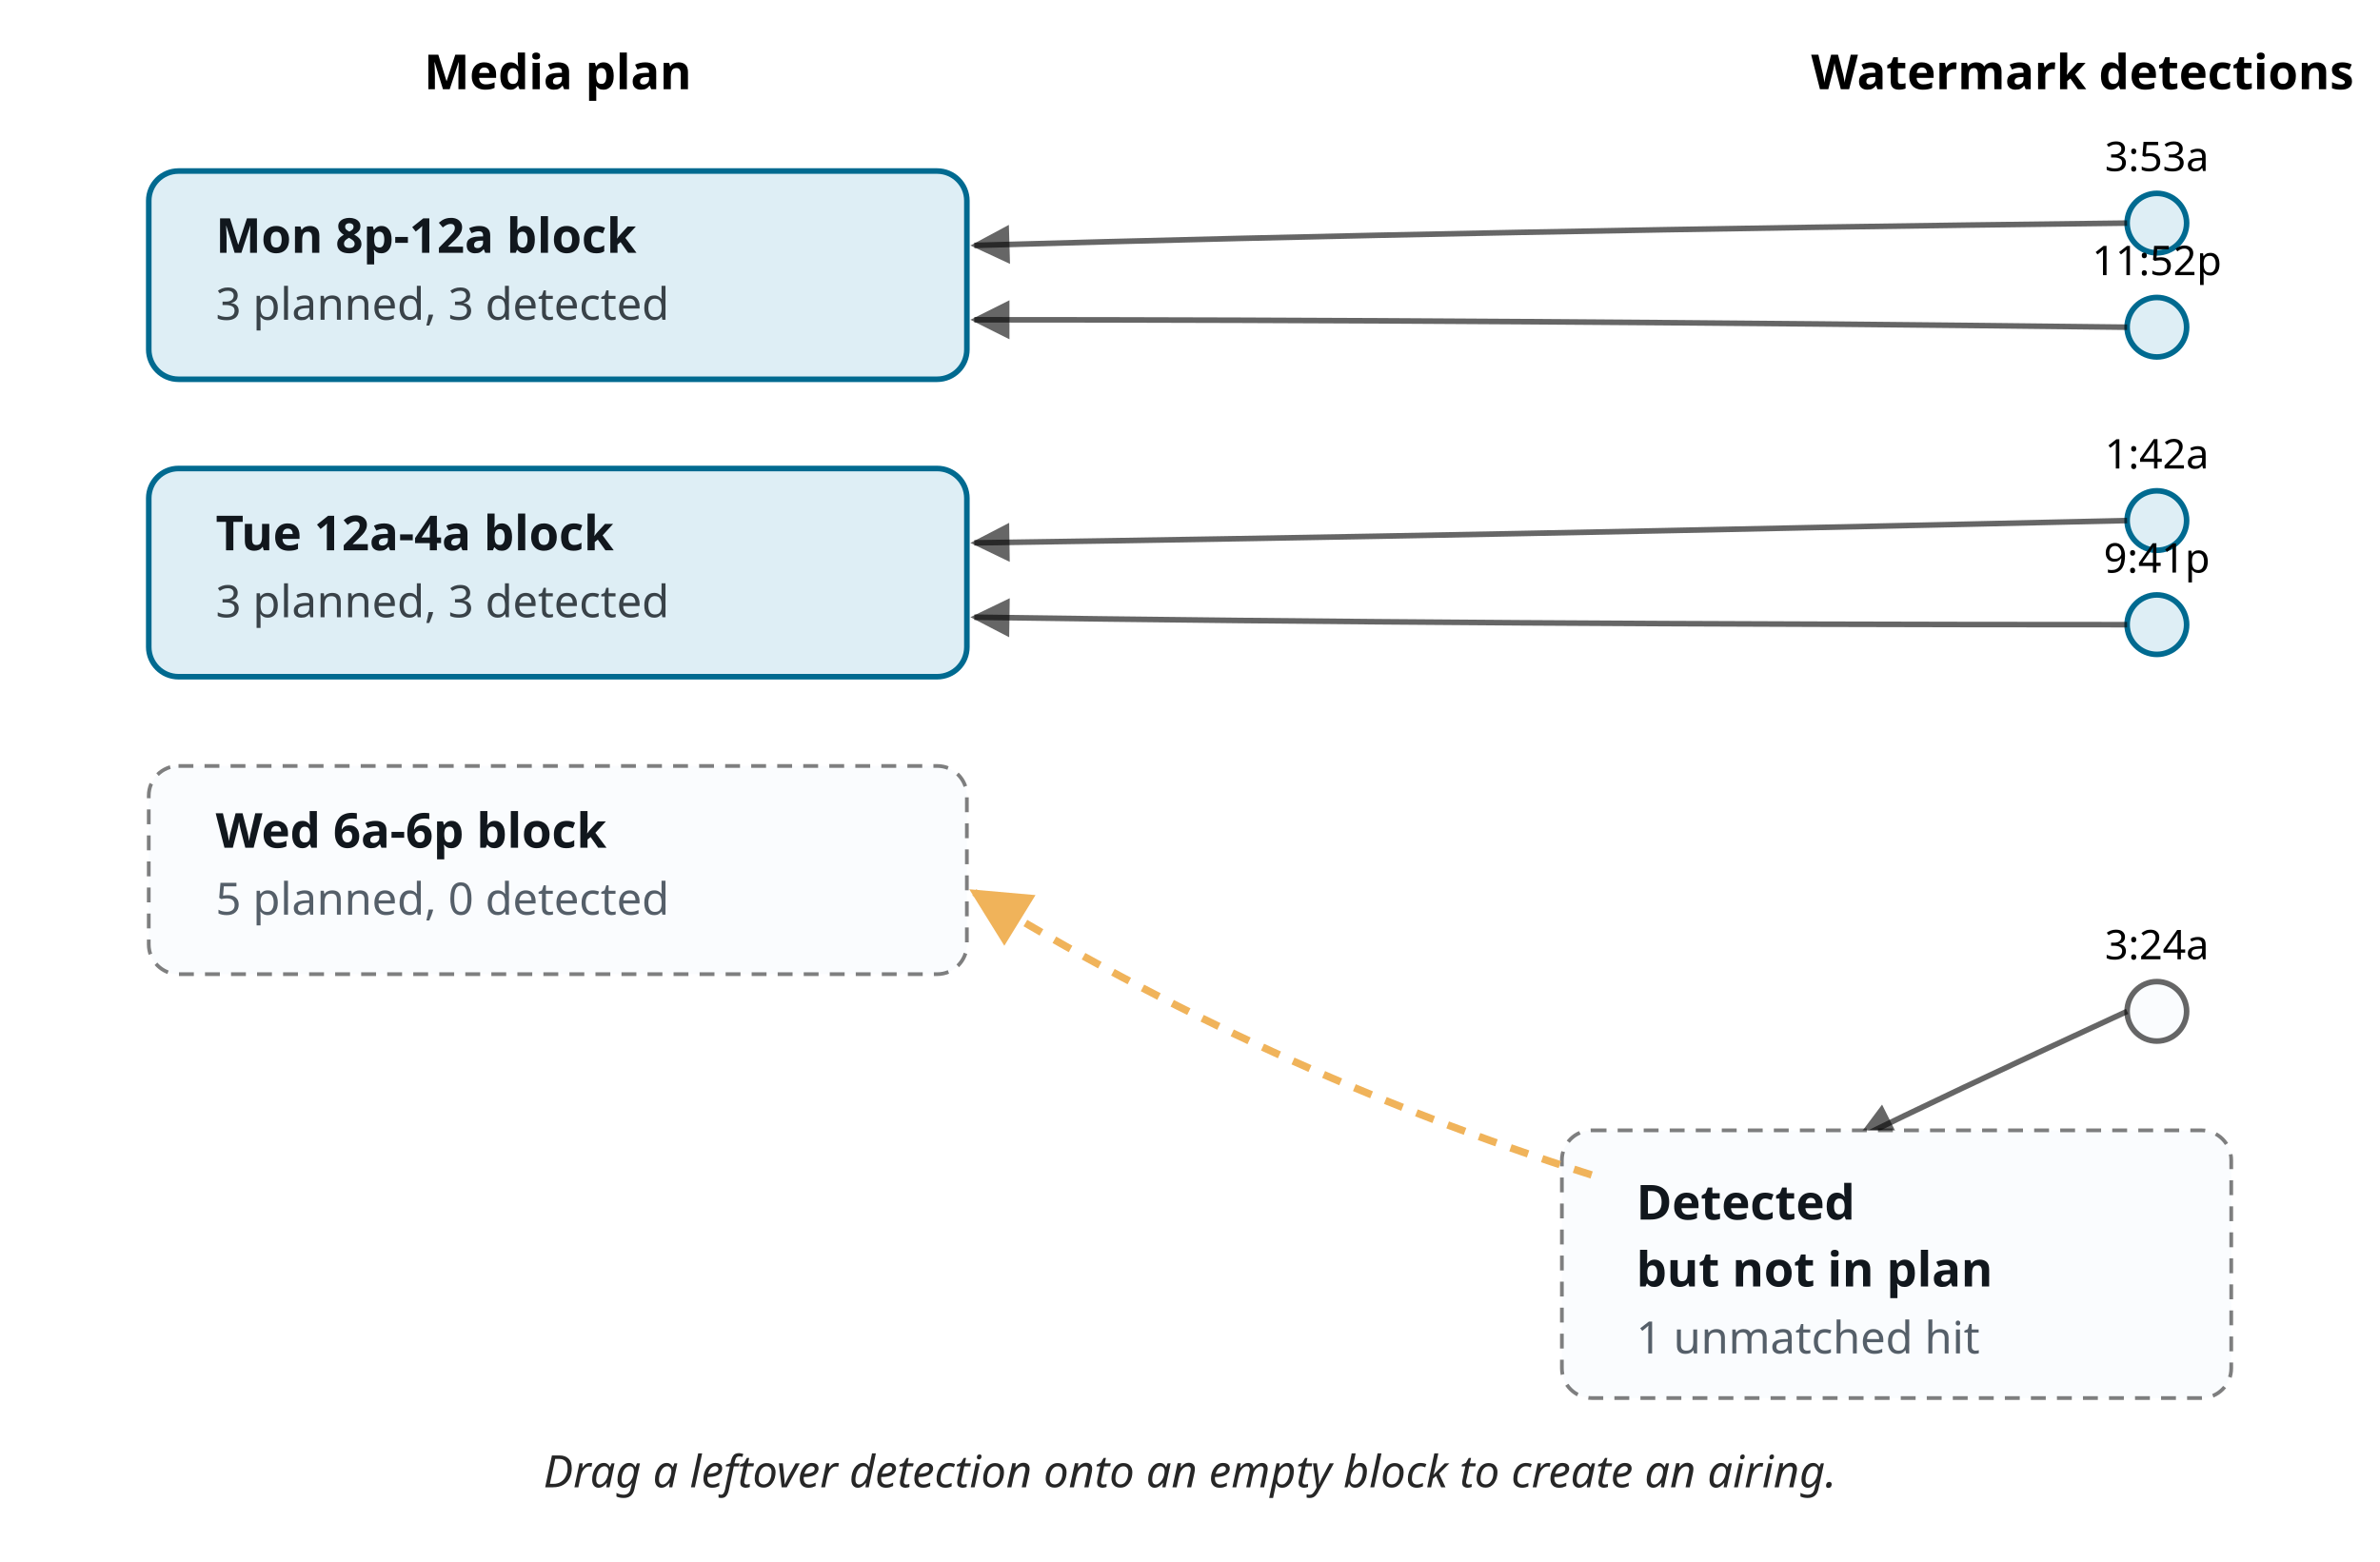
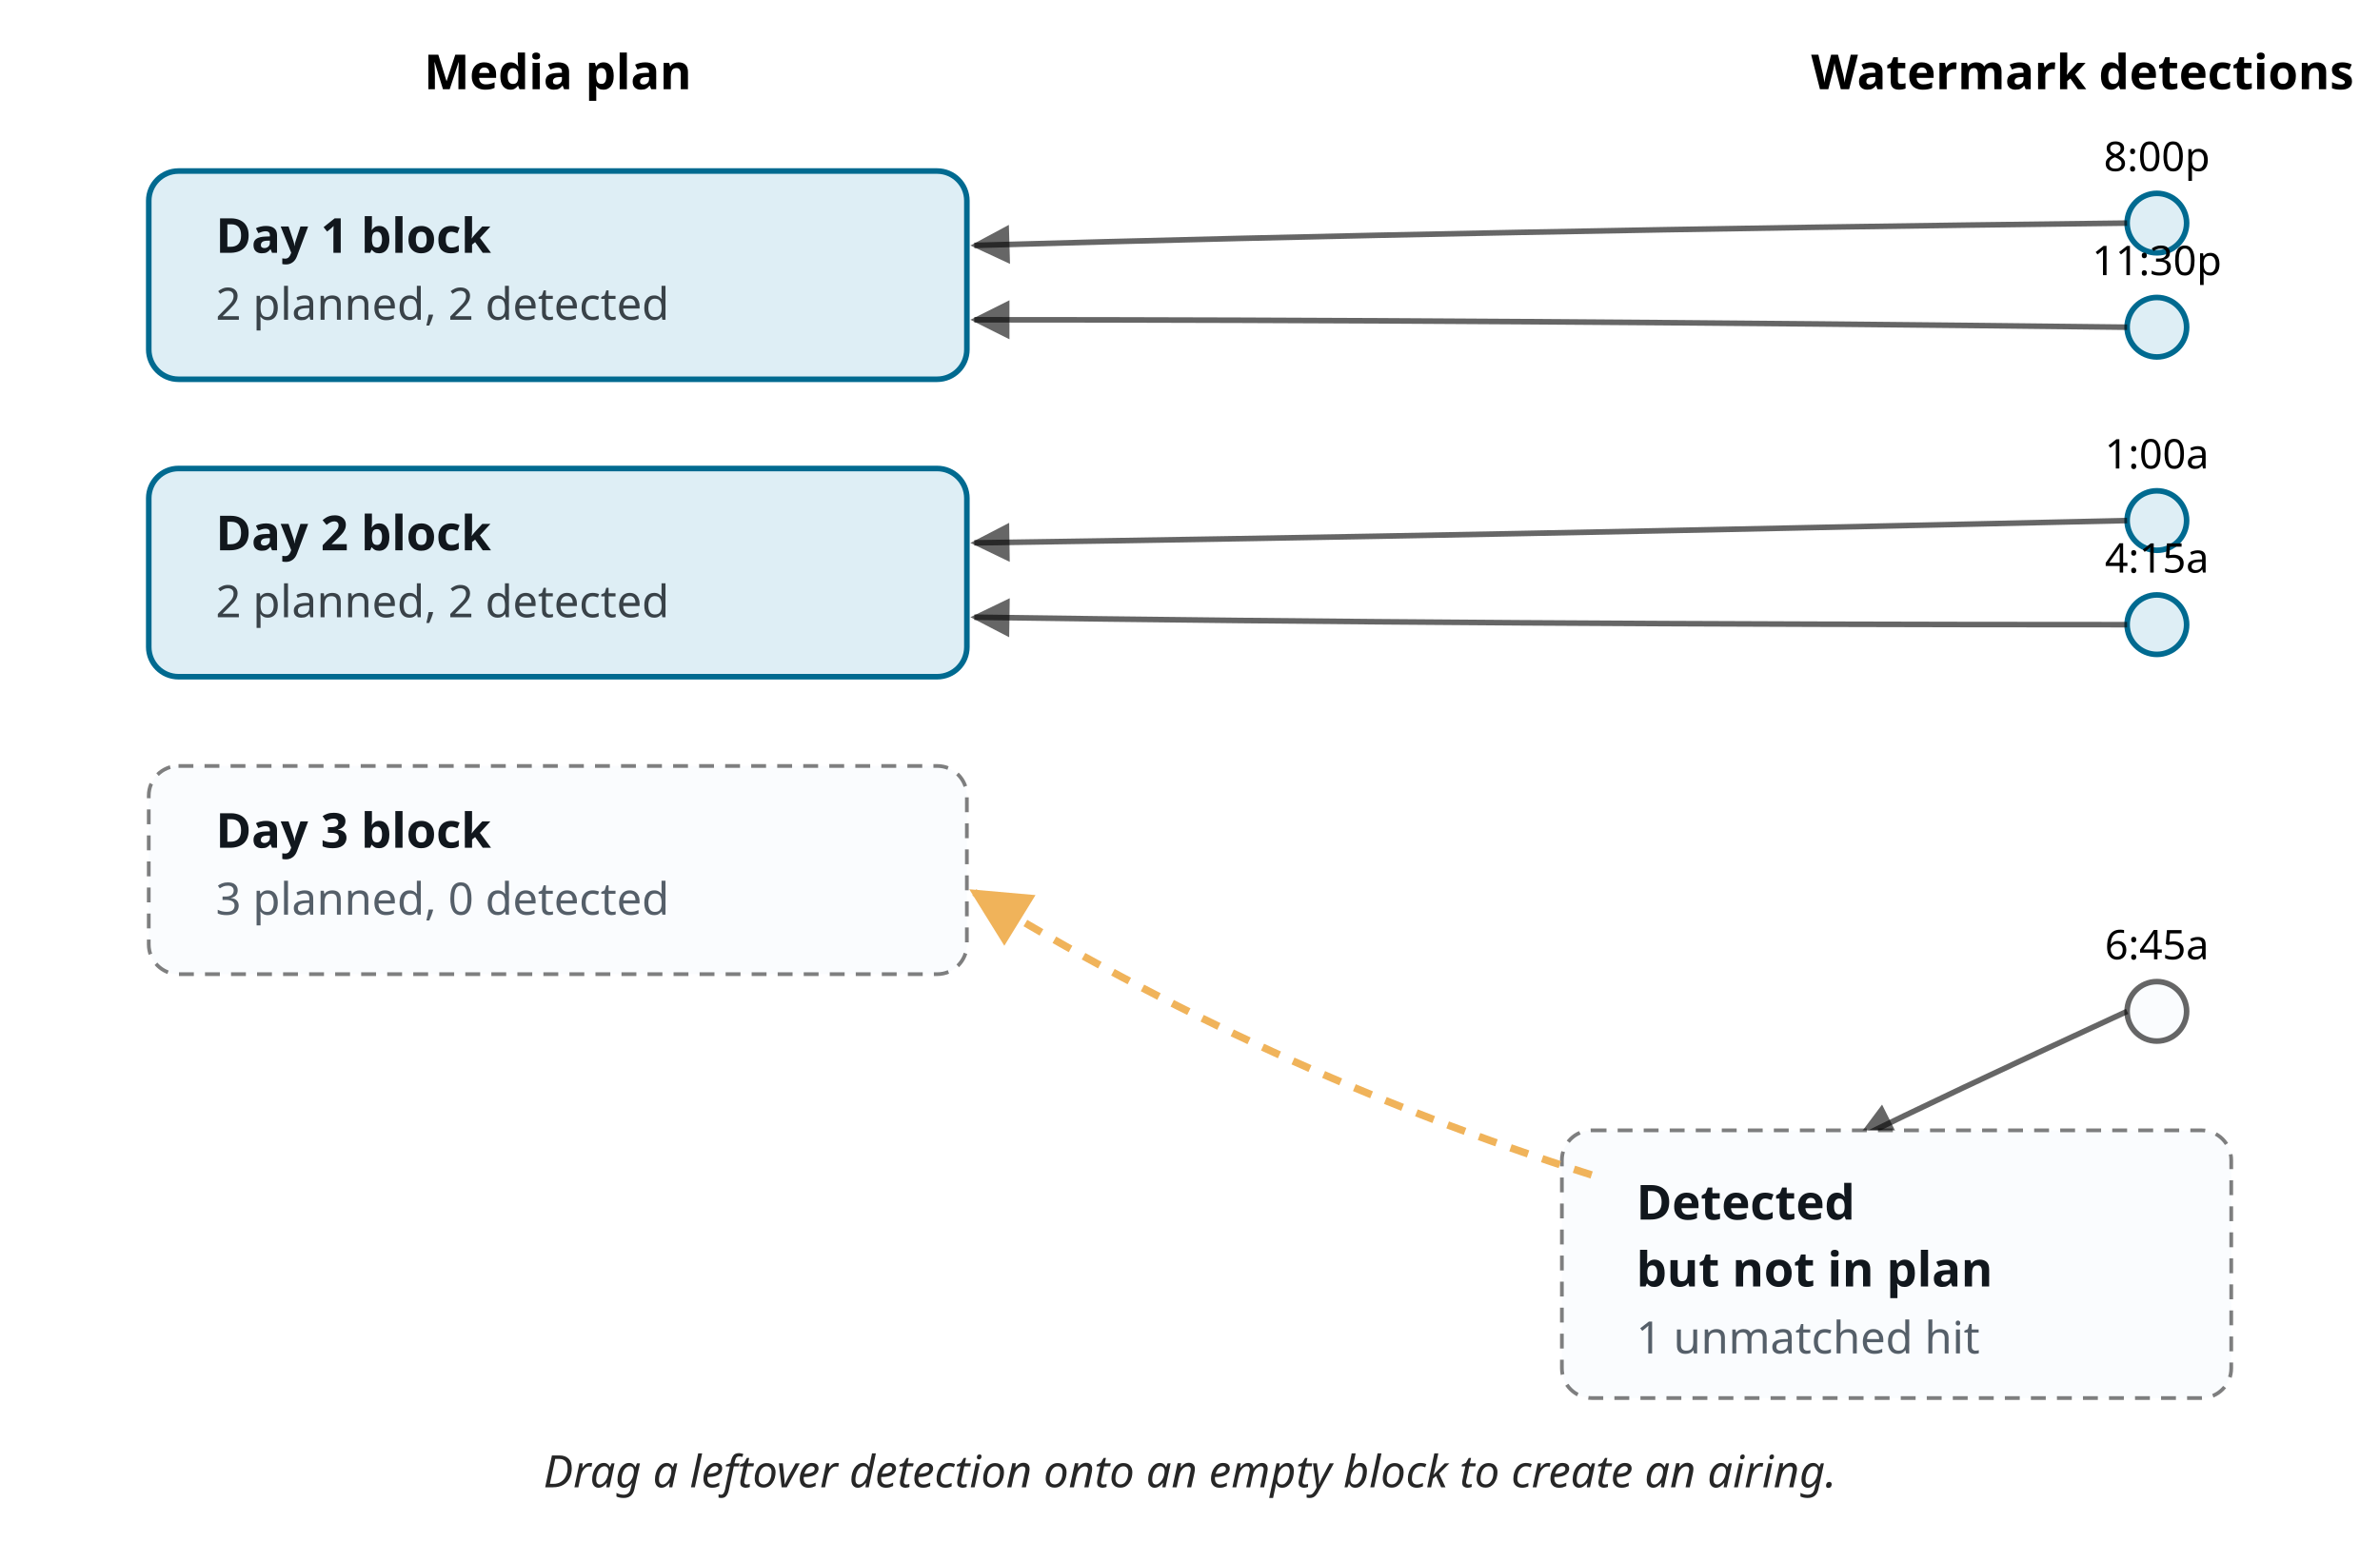
<svg xmlns="http://www.w3.org/2000/svg" width="640" height="420" viewBox="0 0 640 420" font-family="system-ui, sans-serif" font-size="13">
  <defs>
    <marker id="mfv-fg" viewBox="0 0 10 10" refX="9" refY="5" markerWidth="7" markerHeight="7" orient="auto">
      <path d="M0 0 L10 5 L0 10 z" fill="currentColor" fill-opacity="0.6" />
    </marker>
    <marker id="mfv-hi" viewBox="0 0 10 10" refX="9" refY="5" markerWidth="8" markerHeight="8" orient="auto">
      <path d="M0 0 L10 5 L0 10 z" fill="#f0b35a" />
    </marker>
  </defs>
  <text x="150" y="24" fill="currentColor" text-anchor="middle" font-weight="600">Media plan</text>
  <text x="560" y="24" fill="currentColor" text-anchor="middle" font-weight="600">Watermark detections</text>
  <rect x="40" y="46" width="220" height="56" rx="8" fill="#deeef5" stroke="#006a90" stroke-width="1.5" />
-   <text x="58" y="68" fill="#11171d" font-weight="600">Mon 8p-12a block</text>
-   <text x="58" y="86" fill="#11171d" fill-opacity="0.8" font-size="12">3 planned, 3 detected</text>
+   <text x="58" y="68" fill="#11171d" font-weight="600">Day 1 block</text>
+   <text x="58" y="86" fill="#11171d" fill-opacity="0.8" font-size="12">2 planned, 2 detected</text>
  <rect x="40" y="126" width="220" height="56" rx="8" fill="#deeef5" stroke="#006a90" stroke-width="1.5" />
-   <text x="58" y="148" fill="#11171d" font-weight="600">Tue 12a-4a block</text>
-   <text x="58" y="166" fill="#11171d" fill-opacity="0.8" font-size="12">3 planned, 3 detected</text>
+   <text x="58" y="148" fill="#11171d" font-weight="600">Day 2 block</text>
+   <text x="58" y="166" fill="#11171d" fill-opacity="0.8" font-size="12">2 planned, 2 detected</text>
  <rect x="40" y="206" width="220" height="56" rx="8" fill="#fafcfe" stroke="currentColor" stroke-opacity="0.5" stroke-dasharray="4 3" />
-   <text x="58" y="228" fill="#11171d" font-weight="600">Wed 6a-6p block</text>
-   <text x="58" y="246" fill="#555f69" font-size="12">5 planned, 0 detected</text>
+   <text x="58" y="228" fill="#11171d" font-weight="600">Day 3 block</text>
+   <text x="58" y="246" fill="#555f69" font-size="12">3 planned, 0 detected</text>
  <circle cx="580" cy="60" r="8" fill="#deeef5" stroke="#006a90" stroke-width="1.5" />
-   <text x="580" y="46" fill="currentColor" text-anchor="middle" font-size="11">3:53a</text>
+   <text x="580" y="46" fill="currentColor" text-anchor="middle" font-size="11">8:00p</text>
  <circle cx="580" cy="88" r="8" fill="#deeef5" stroke="#006a90" stroke-width="1.5" />
-   <text x="580" y="74" fill="currentColor" text-anchor="middle" font-size="11">11:52p</text>
+   <text x="580" y="74" fill="currentColor" text-anchor="middle" font-size="11">11:30p</text>
  <circle cx="580" cy="140" r="8" fill="#deeef5" stroke="#006a90" stroke-width="1.5" />
-   <text x="580" y="126" fill="currentColor" text-anchor="middle" font-size="11">1:42a</text>
+   <text x="580" y="126" fill="currentColor" text-anchor="middle" font-size="11">1:00a</text>
  <circle cx="580" cy="168" r="8" fill="#deeef5" stroke="#006a90" stroke-width="1.5" />
-   <text x="580" y="154" fill="currentColor" text-anchor="middle" font-size="11">9:41p</text>
+   <text x="580" y="154" fill="currentColor" text-anchor="middle" font-size="11">4:15a</text>
  <circle cx="580" cy="272" r="8" fill="#fafcfe" stroke="currentColor" stroke-opacity="0.6" stroke-width="1.5" />
-   <text x="580" y="258" fill="currentColor" text-anchor="middle" font-size="11">3:24a</text>
+   <text x="580" y="258" fill="currentColor" text-anchor="middle" font-size="11">6:45a</text>
  <path d="M572 60 Q400 62 262 66" fill="none" stroke="currentColor" stroke-opacity="0.6" stroke-width="1.5" marker-end="url(#mfv-fg)" />
  <path d="M572 88 Q400 86 262 86" fill="none" stroke="currentColor" stroke-opacity="0.6" stroke-width="1.5" marker-end="url(#mfv-fg)" />
  <path d="M572 140 Q400 144 262 146" fill="none" stroke="currentColor" stroke-opacity="0.6" stroke-width="1.5" marker-end="url(#mfv-fg)" />
  <path d="M572 168 Q400 168 262 166" fill="none" stroke="currentColor" stroke-opacity="0.6" stroke-width="1.5" marker-end="url(#mfv-fg)" />
  <path d="M572 272 Q520 296 500 306" fill="none" stroke="currentColor" stroke-opacity="0.6" stroke-width="1.5" marker-end="url(#mfv-fg)" />
  <rect x="420" y="304" width="180" height="72" rx="8" fill="#fafcfe" stroke="currentColor" stroke-opacity="0.5" stroke-dasharray="4 3" />
  <text x="440" y="328" fill="#11171d" font-weight="600">Detected</text>
  <text x="440" y="346" fill="#11171d" font-weight="600">but not in plan</text>
  <text x="440" y="364" fill="#555f69" font-size="12">1 unmatched hit</text>
  <path d="M428 316 Q340 288 262 240" fill="none" stroke="#f0b35a" stroke-width="2" stroke-dasharray="5 4" marker-end="url(#mfv-hi)" />
  <text x="320" y="400" fill="currentColor" fill-opacity="0.85" text-anchor="middle" font-size="12" font-style="italic">Drag a leftover detection onto an empty block to create an airing.</text>
</svg>
